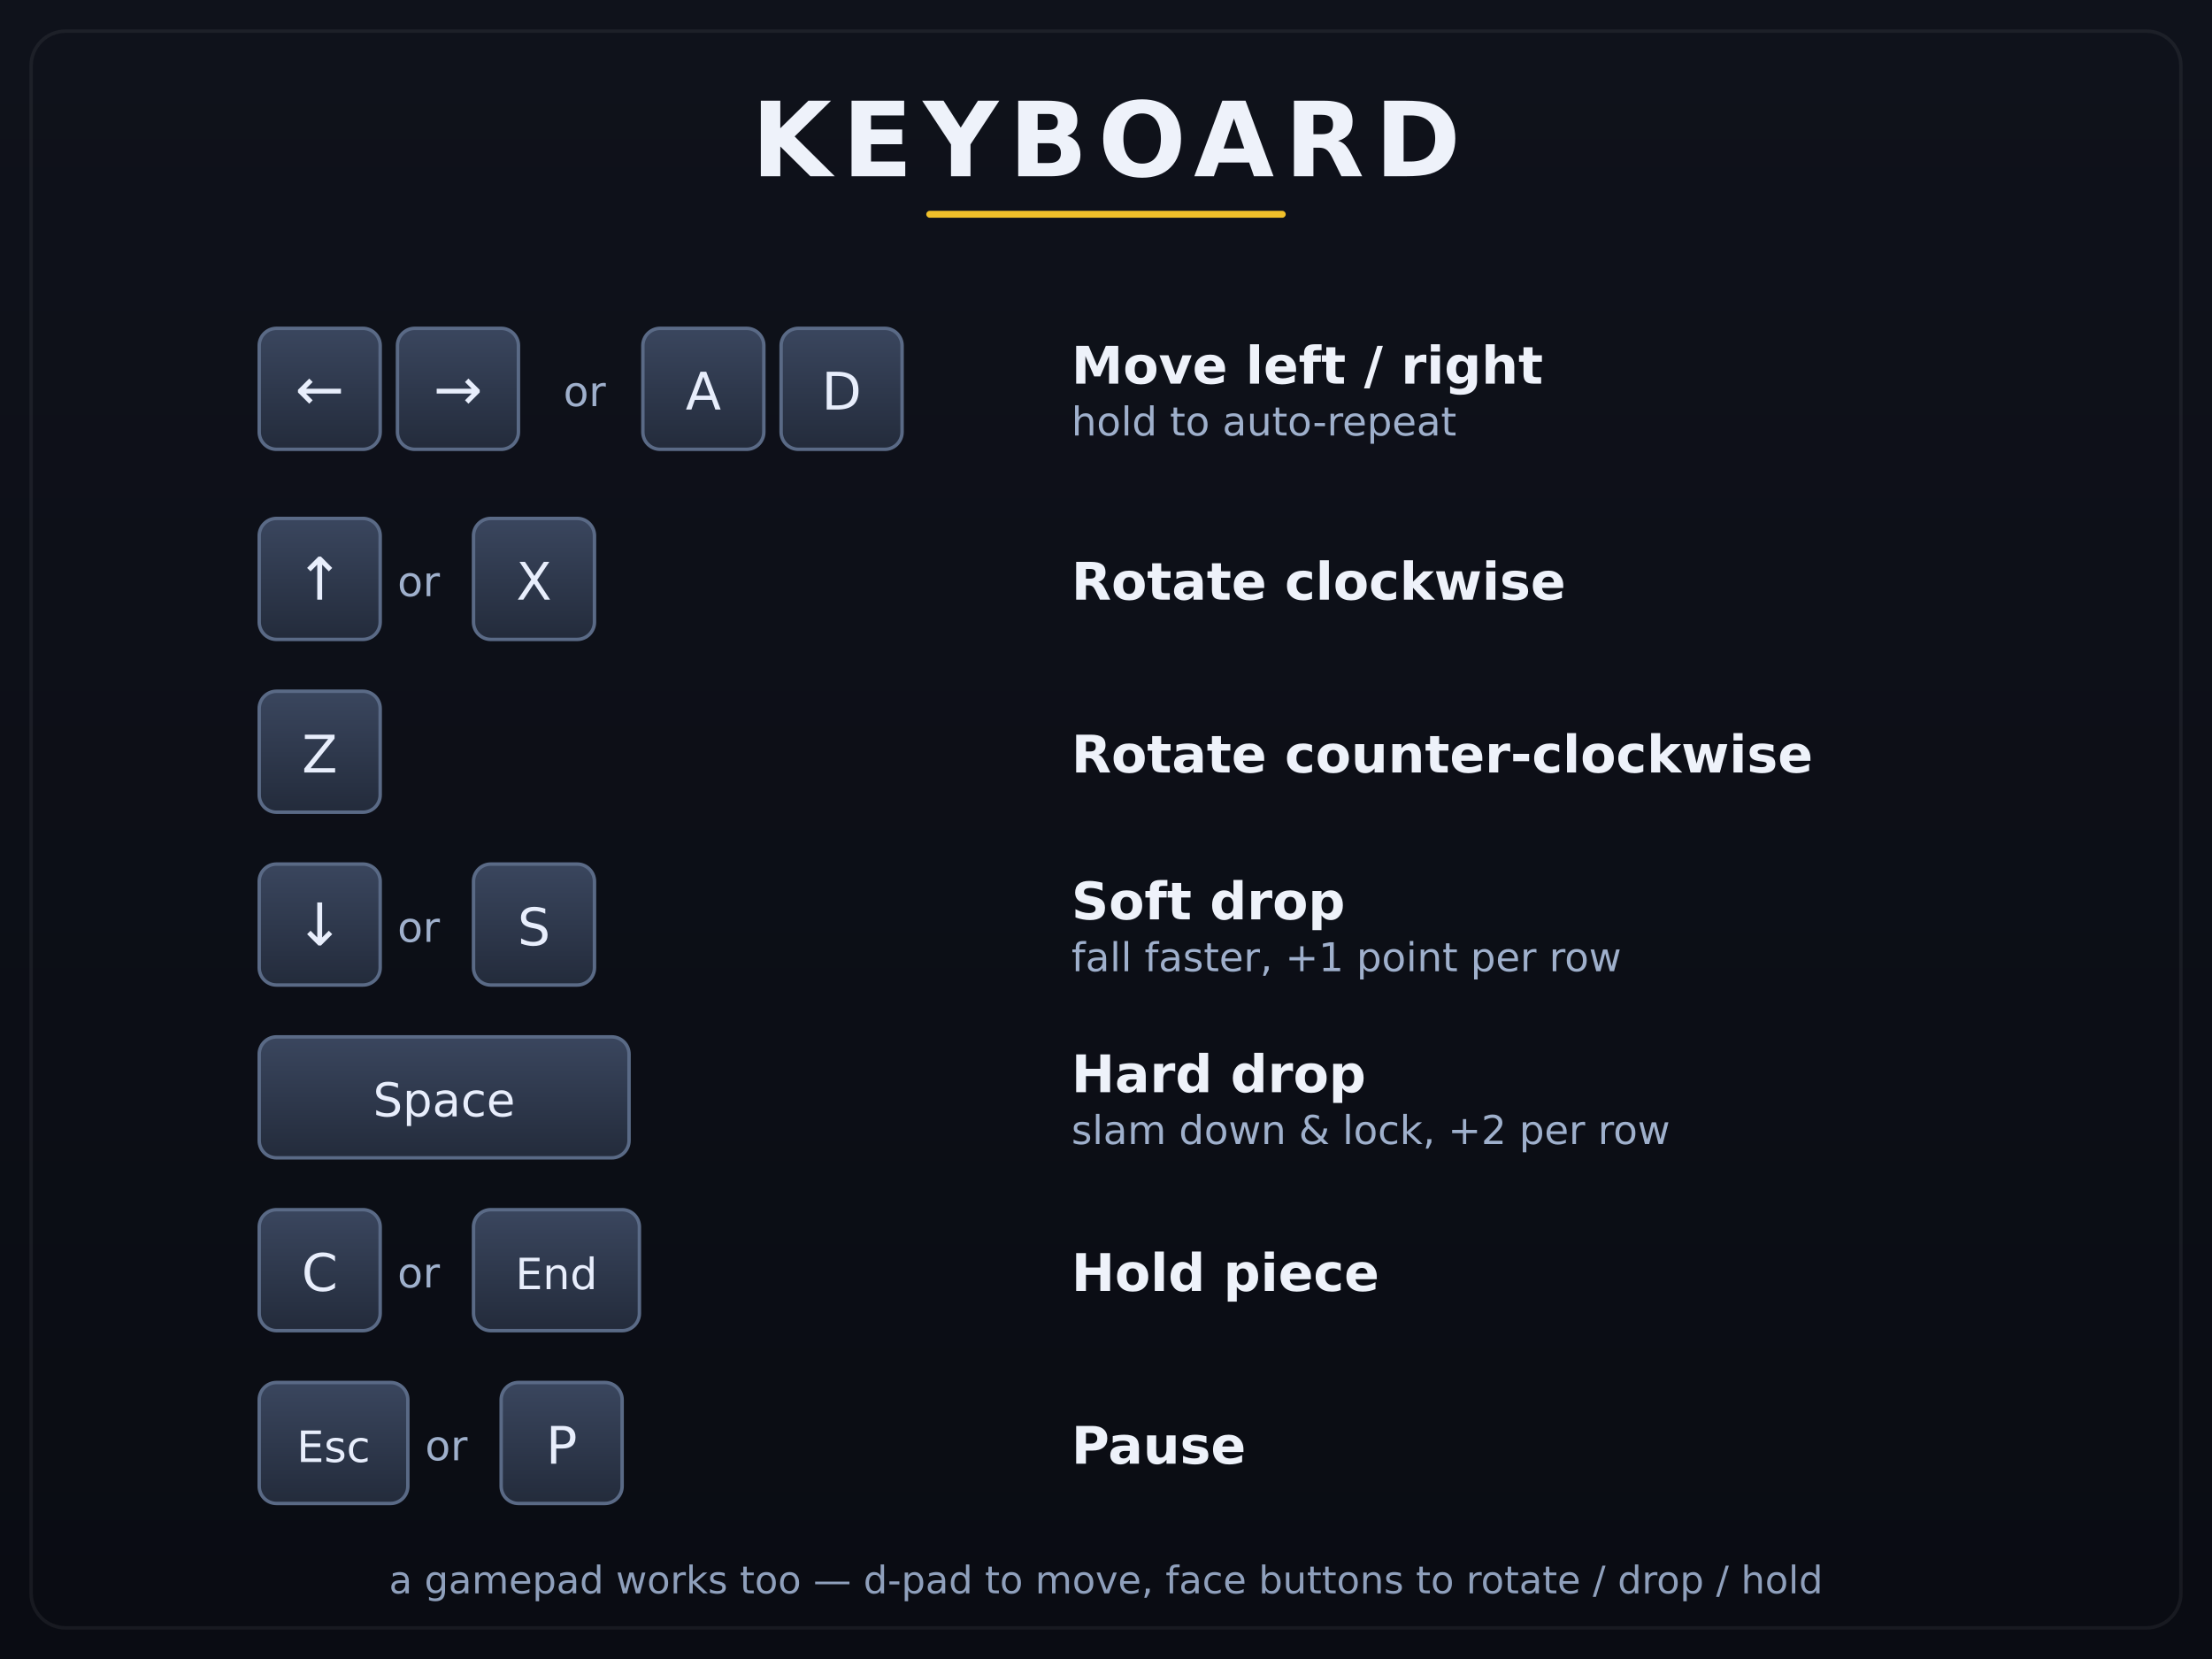
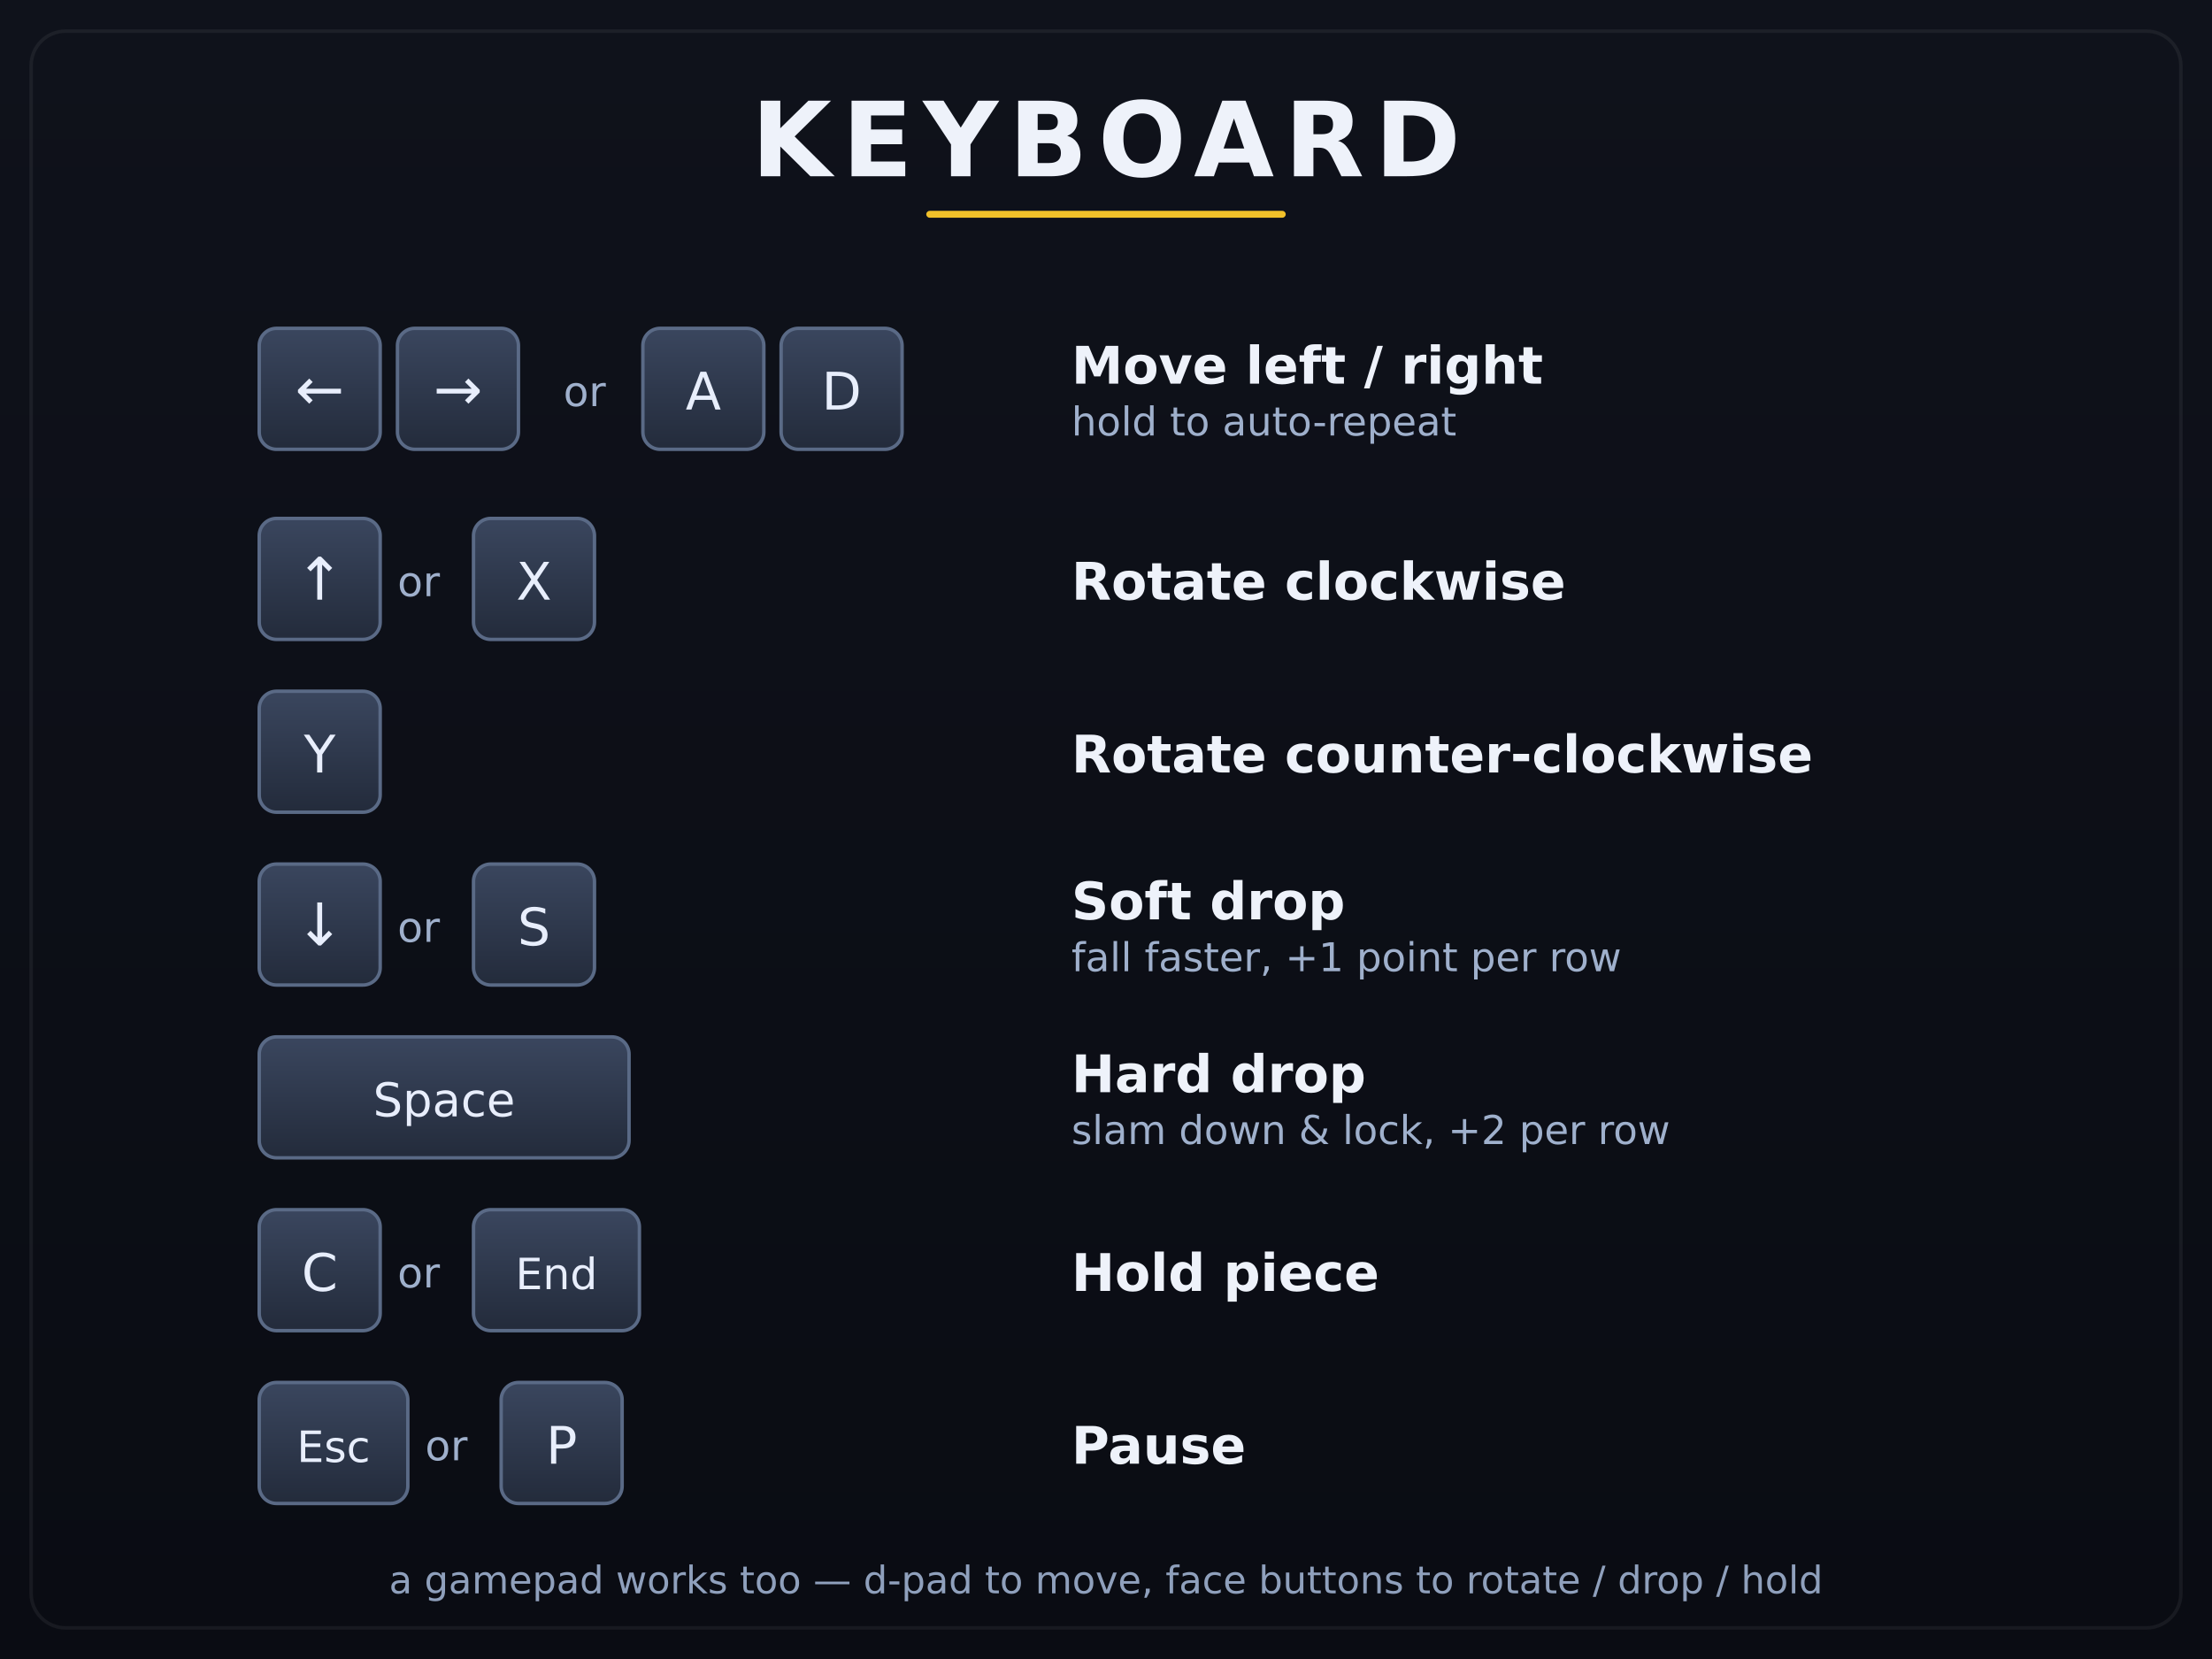
<svg xmlns="http://www.w3.org/2000/svg" width="1280" height="960" viewBox="0 0 1280 960" font-family="DejaVu Sans, 'Liberation Sans', sans-serif">
  <defs>
    <linearGradient id="bg" x1="0" y1="0" x2="0" y2="1">
      <stop offset="0" stop-color="#0f121b" />
      <stop offset="1" stop-color="#0a0c13" />
    </linearGradient>
    <linearGradient id="key" x1="0" y1="0" x2="0" y2="1">
      <stop offset="0" stop-color="#3a465e" />
      <stop offset="1" stop-color="#232b3b" />
    </linearGradient>
  </defs>
  <rect width="1280" height="960" fill="url(#bg)" />
  <rect x="18" y="18" width="1244" height="924" rx="20" fill="none" stroke="#ffffff" stroke-opacity="0.06" stroke-width="2" />
  <text x="640" y="102" text-anchor="middle" font-size="60" font-weight="700" fill="#eef2fa" letter-spacing="6">KEYBOARD</text>
  <rect x="536" y="122" width="208" height="4" rx="2" fill="#f0c02a" />
  <g>
    <g transform="translate(150 190)">
      <rect x="0" y="0" width="70" height="70" rx="10" fill="url(#key)" stroke="#5a6a86" stroke-width="2" />
      <text x="35" y="47" text-anchor="middle" font-size="34" fill="#e8eefc">←</text>
      <rect x="80" y="0" width="70" height="70" rx="10" fill="url(#key)" stroke="#5a6a86" stroke-width="2" />
      <text x="115" y="47" text-anchor="middle" font-size="34" fill="#e8eefc">→</text>
      <text x="176" y="45" font-size="24" fill="#9fb0cc">or</text>
      <rect x="222" y="0" width="70" height="70" rx="10" fill="url(#key)" stroke="#5a6a86" stroke-width="2" />
      <text x="257" y="47" text-anchor="middle" font-size="30" fill="#e8eefc">A</text>
      <rect x="302" y="0" width="70" height="70" rx="10" fill="url(#key)" stroke="#5a6a86" stroke-width="2" />
      <text x="337" y="47" text-anchor="middle" font-size="30" fill="#e8eefc">D</text>
      <text x="470" y="32" font-size="30" font-weight="700" fill="#eef2fa">Move left / right</text>
      <text x="470" y="62" font-size="23" fill="#9fb0cc">hold to auto-repeat</text>
    </g>
    <g transform="translate(150 300)">
      <rect x="0" y="0" width="70" height="70" rx="10" fill="url(#key)" stroke="#5a6a86" stroke-width="2" />
      <text x="35" y="47" text-anchor="middle" font-size="34" fill="#e8eefc">↑</text>
      <text x="80" y="45" font-size="24" fill="#9fb0cc">or</text>
      <rect x="124" y="0" width="70" height="70" rx="10" fill="url(#key)" stroke="#5a6a86" stroke-width="2" />
      <text x="159" y="47" text-anchor="middle" font-size="30" fill="#e8eefc">X</text>
      <text x="470" y="47" font-size="30" font-weight="700" fill="#eef2fa">Rotate clockwise</text>
    </g>
    <g transform="translate(150 400)">
      <rect x="0" y="0" width="70" height="70" rx="10" fill="url(#key)" stroke="#5a6a86" stroke-width="2" />
-       <text x="35" y="47" text-anchor="middle" font-size="30" fill="#e8eefc">Z</text>
+       <text x="35" y="47" text-anchor="middle" font-size="30" fill="#e8eefc">Y</text>
      <text x="470" y="47" font-size="30" font-weight="700" fill="#eef2fa">Rotate counter-clockwise</text>
    </g>
    <g transform="translate(150 500)">
      <rect x="0" y="0" width="70" height="70" rx="10" fill="url(#key)" stroke="#5a6a86" stroke-width="2" />
      <text x="35" y="47" text-anchor="middle" font-size="34" fill="#e8eefc">↓</text>
      <text x="80" y="45" font-size="24" fill="#9fb0cc">or</text>
      <rect x="124" y="0" width="70" height="70" rx="10" fill="url(#key)" stroke="#5a6a86" stroke-width="2" />
      <text x="159" y="47" text-anchor="middle" font-size="30" fill="#e8eefc">S</text>
      <text x="470" y="32" font-size="30" font-weight="700" fill="#eef2fa">Soft drop</text>
      <text x="470" y="62" font-size="23" fill="#9fb0cc">fall faster, +1 point per row</text>
    </g>
    <g transform="translate(150 600)">
      <rect x="0" y="0" width="214" height="70" rx="10" fill="url(#key)" stroke="#5a6a86" stroke-width="2" />
      <text x="107" y="46" text-anchor="middle" font-size="27" fill="#e8eefc">Space</text>
      <text x="470" y="32" font-size="30" font-weight="700" fill="#eef2fa">Hard drop</text>
      <text x="470" y="62" font-size="23" fill="#9fb0cc">slam down &amp; lock, +2 per row</text>
    </g>
    <g transform="translate(150 700)">
      <rect x="0" y="0" width="70" height="70" rx="10" fill="url(#key)" stroke="#5a6a86" stroke-width="2" />
      <text x="35" y="47" text-anchor="middle" font-size="30" fill="#e8eefc">C</text>
      <text x="80" y="45" font-size="24" fill="#9fb0cc">or</text>
      <rect x="124" y="0" width="96" height="70" rx="10" fill="url(#key)" stroke="#5a6a86" stroke-width="2" />
      <text x="172" y="46" text-anchor="middle" font-size="25" fill="#e8eefc">End</text>
      <text x="470" y="47" font-size="30" font-weight="700" fill="#eef2fa">Hold piece</text>
    </g>
    <g transform="translate(150 800)">
      <rect x="0" y="0" width="86" height="70" rx="10" fill="url(#key)" stroke="#5a6a86" stroke-width="2" />
      <text x="43" y="46" text-anchor="middle" font-size="25" fill="#e8eefc">Esc</text>
      <text x="96" y="45" font-size="24" fill="#9fb0cc">or</text>
      <rect x="140" y="0" width="70" height="70" rx="10" fill="url(#key)" stroke="#5a6a86" stroke-width="2" />
      <text x="175" y="47" text-anchor="middle" font-size="30" fill="#e8eefc">P</text>
      <text x="470" y="47" font-size="30" font-weight="700" fill="#eef2fa">Pause</text>
    </g>
  </g>
  <text x="640" y="922" text-anchor="middle" font-size="22" fill="#8fa0bc">a gamepad works too — d-pad to move, face buttons to rotate / drop / hold</text>
</svg>
